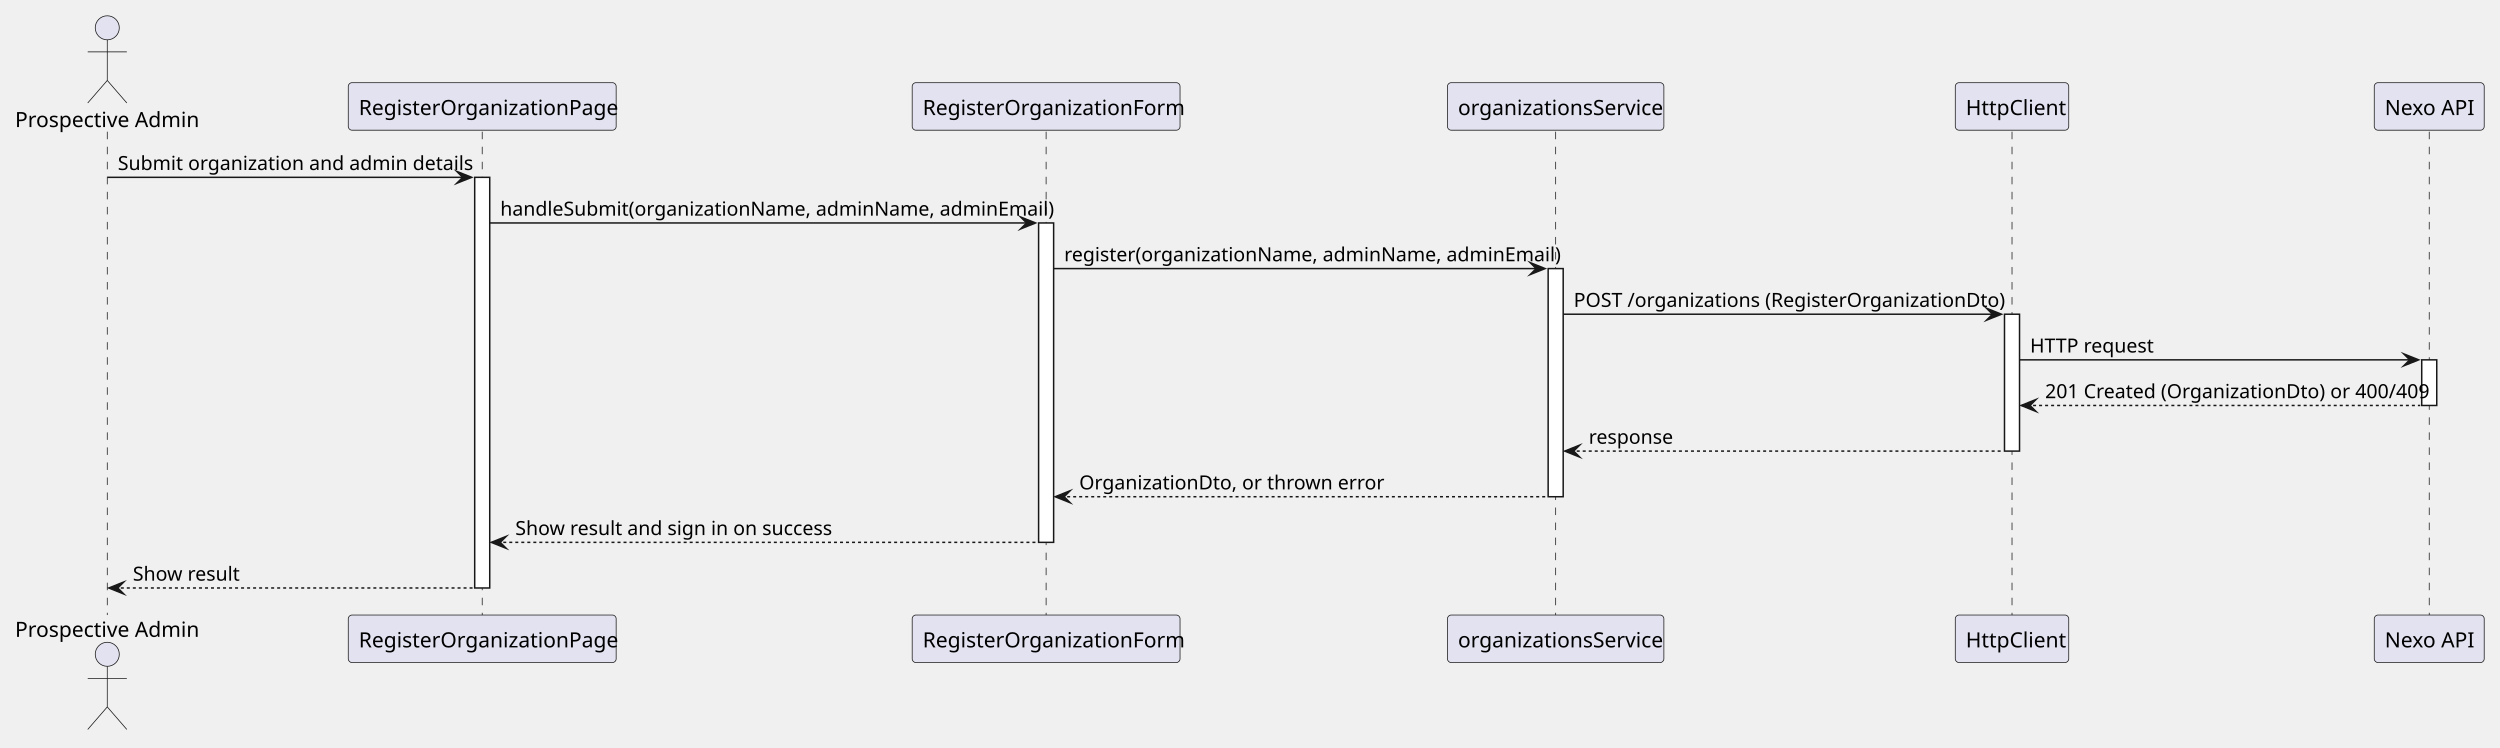
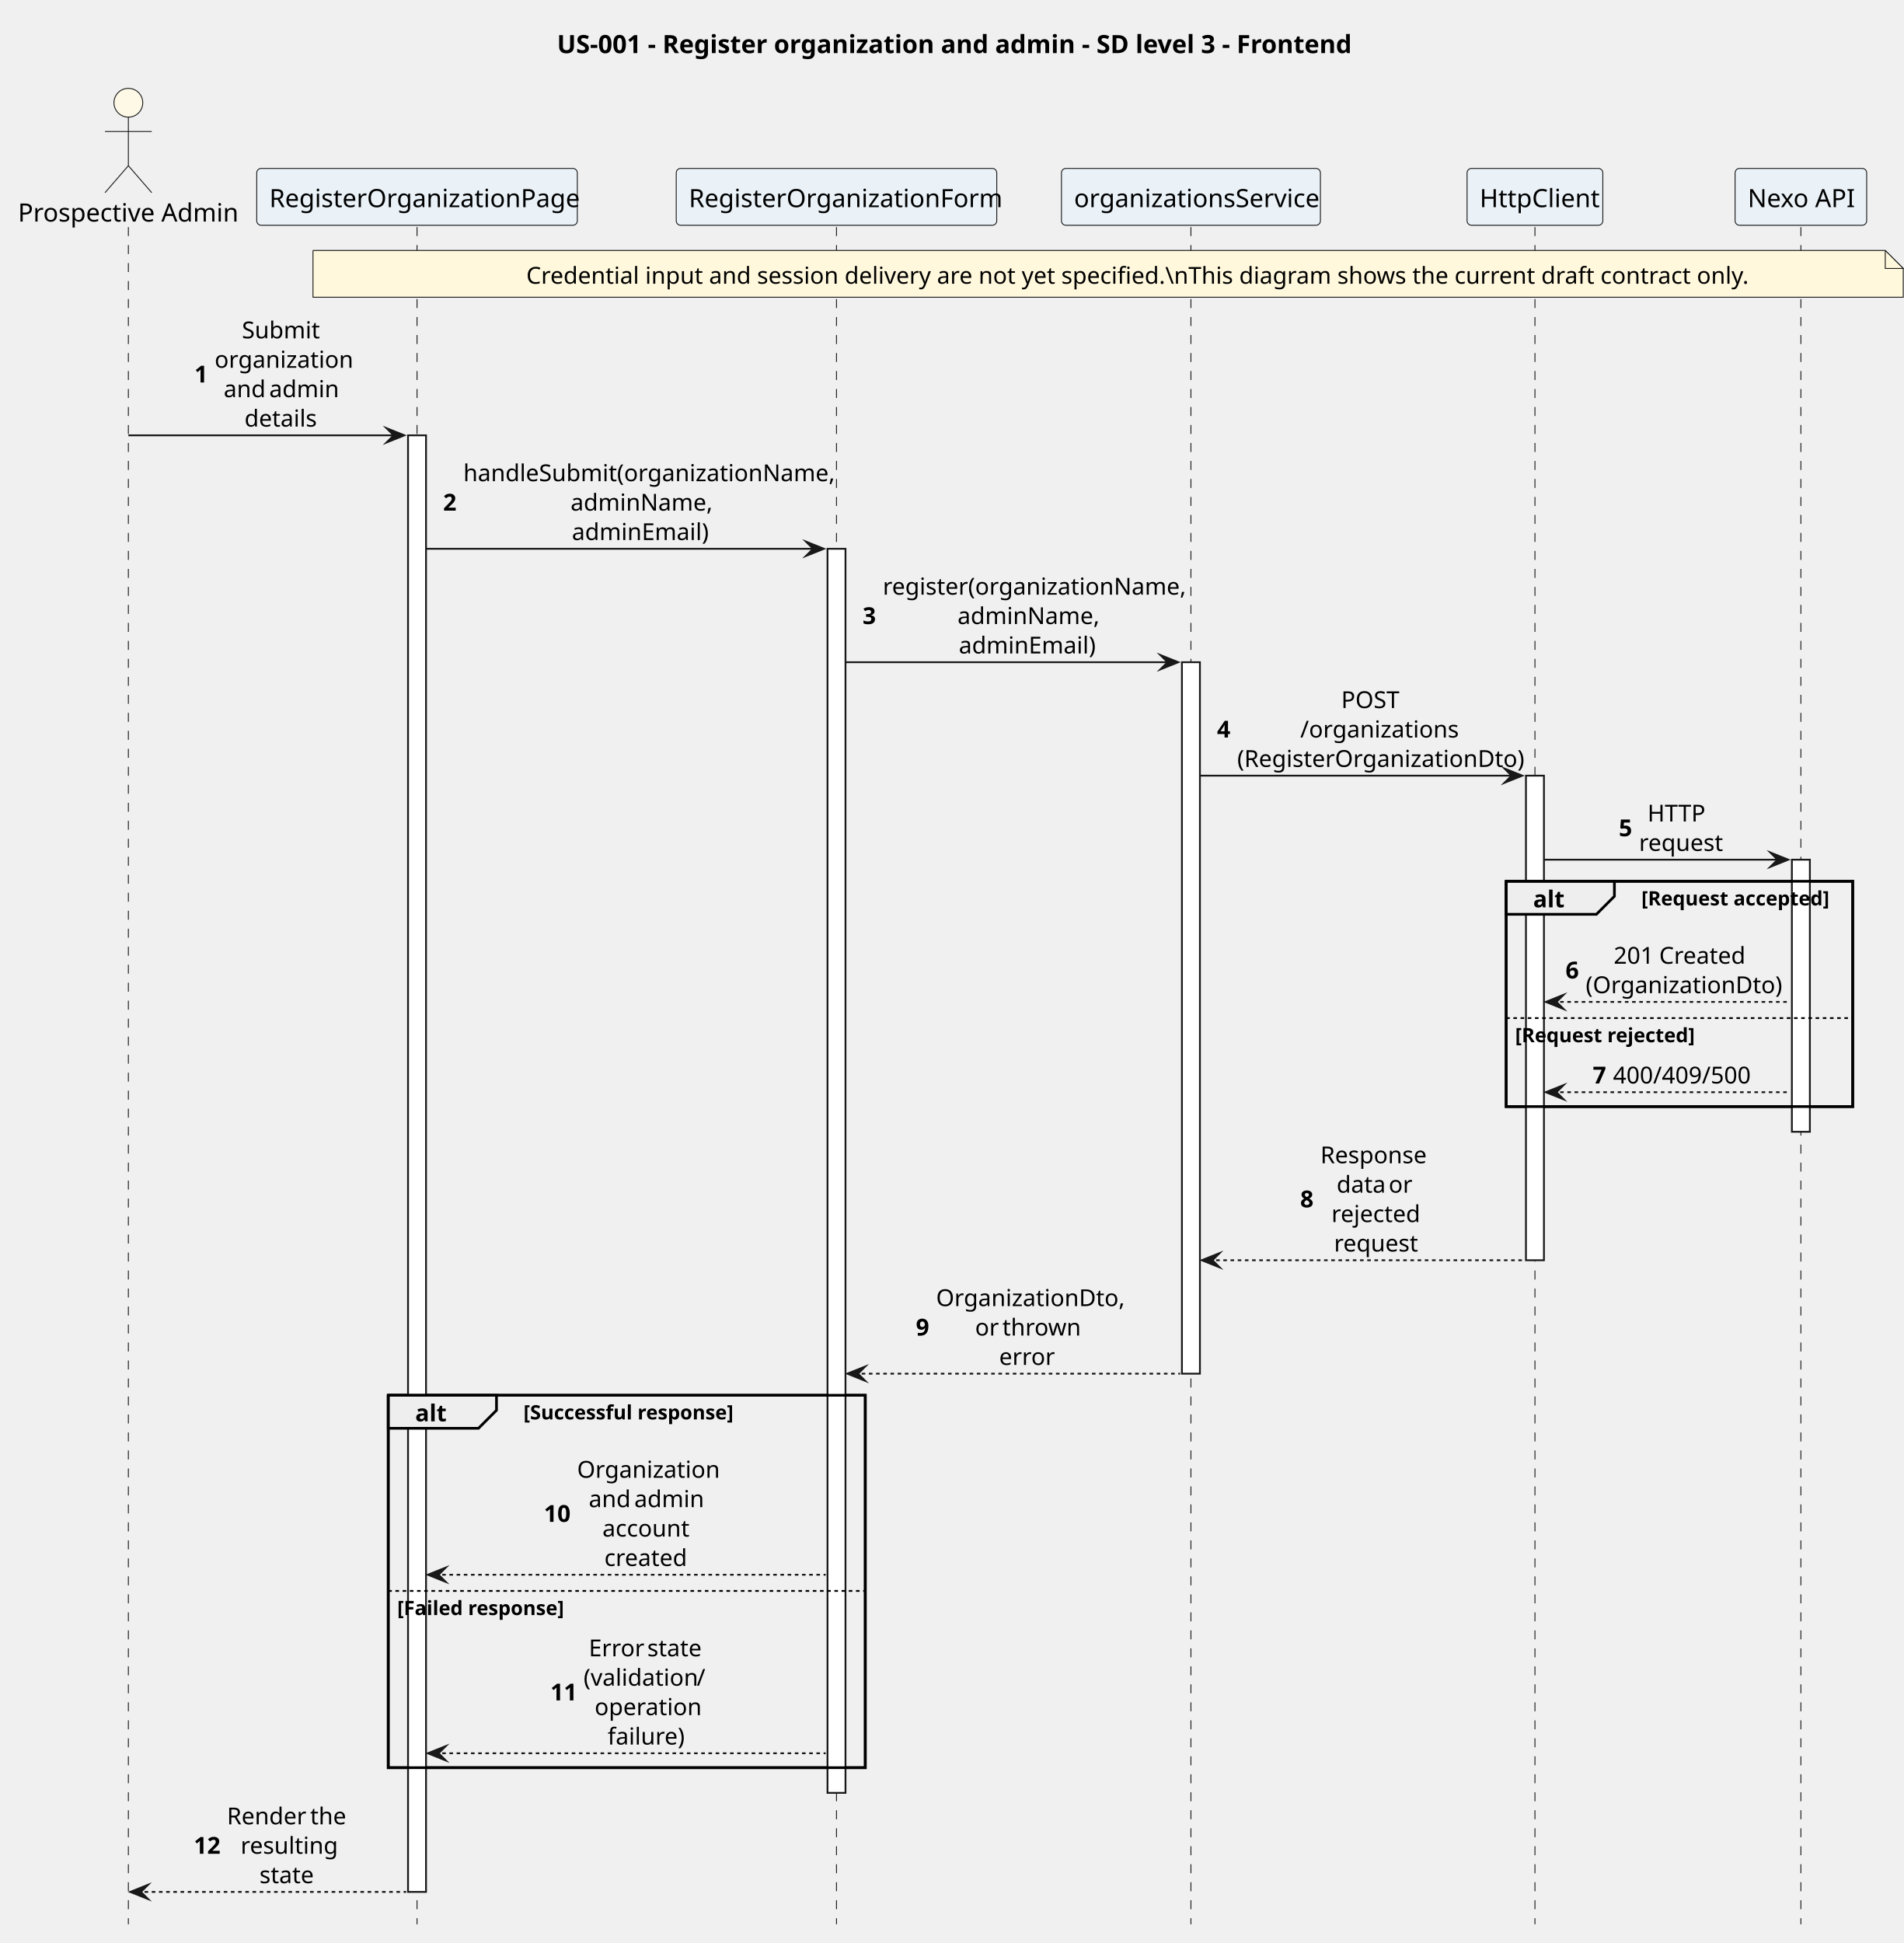
- <svg xmlns="http://www.w3.org/2000/svg" version="1.1" data-diagram-type="SEQUENCE" style="width:1663px;height:497px;background:#FFFFFF;" width="1663px" height="497px" viewBox="0 0 1663 497" zoomAndPan="magnify" preserveAspectRatio="none" contentStyleType="text/css">
+ <svg xmlns="http://www.w3.org/2000/svg" version="1.1" data-diagram-type="SEQUENCE" style="width:1058px;height:1080px;background:#FFFFFF;" width="1058px" height="1080px" viewBox="0 0 1058 1080" zoomAndPan="magnify" preserveAspectRatio="none" contentStyleType="text/css">
  <defs />
  <g font-family="sans-serif" lengthAdjust="spacing">
+     <g class="title" data-source-line="1">
+       <text x="309.633" y="29.533" fill="#000" font-size="14" textLength="428.627" font-weight="700">US-001 - Register organization and admin - SD level 3 - Frontend</text>
+     </g>
+     <rect x="837.251" y="489.844" width="192.642" height="125.242" fill="none" style="stroke:#000;stroke-width:1.5;" />
+     <rect x="215.82" y="775.547" width="265.173" height="207" fill="none" style="stroke:#000;stroke-width:1.5;" />
    <g>
-       <rect x="67.858" y="87.609" width="8" height="321.516" fill="#000" fill-opacity="0" />
-       <line x1="71.358" y1="87.609" x2="71.358" y2="409.125" style="stroke:#181818;stroke-width:0.5;stroke-dasharray:5,5;" />
+       <rect x="67.858" y="126.219" width="8" height="943.383" fill="#000" fill-opacity="0" />
+       <line x1="71.358" y1="126.219" x2="71.358" y2="1069.602" style="stroke:#181818;stroke-width:0.5;stroke-dasharray:5,5;" />
    </g>
    <g>
-       <rect x="317.268" y="87.609" width="8" height="321.516" fill="#000" fill-opacity="0" />
-       <line x1="320.768" y1="87.609" x2="320.768" y2="409.125" style="stroke:#181818;stroke-width:0.5;stroke-dasharray:5,5;" />
+       <rect x="228.32" y="126.219" width="8" height="943.383" fill="#000" fill-opacity="0" />
+       <line x1="231.82" y1="126.219" x2="231.82" y2="1069.602" style="stroke:#181818;stroke-width:0.5;stroke-dasharray:5,5;" />
    </g>
    <g>
-       <rect x="315.768" y="117.961" width="10" height="273.164" fill="#FFF" style="stroke:#181818;stroke-width:1;" />
+       <rect x="226.82" y="241.977" width="10" height="809.625" fill="#FFF" style="stroke:#181818;stroke-width:1;" />
    </g>
    <g>
-       <rect x="692.374" y="87.609" width="8" height="321.516" fill="#000" fill-opacity="0" />
-       <line x1="695.874" y1="87.609" x2="695.874" y2="409.125" style="stroke:#181818;stroke-width:0.5;stroke-dasharray:5,5;" />
+       <rect x="461.493" y="126.219" width="8" height="943.383" fill="#000" fill-opacity="0" />
+       <line x1="464.993" y1="126.219" x2="464.993" y2="1069.602" style="stroke:#181818;stroke-width:0.5;stroke-dasharray:5,5;" />
    </g>
    <g>
-       <rect x="690.874" y="148.313" width="10" height="212.461" fill="#FFF" style="stroke:#181818;stroke-width:1;" />
+       <rect x="459.993" y="305.031" width="10" height="691.516" fill="#FFF" style="stroke:#181818;stroke-width:1;" />
    </g>
    <g>
-       <rect x="1031.33" y="87.609" width="8" height="321.516" fill="#000" fill-opacity="0" />
-       <line x1="1034.83" y1="87.609" x2="1034.83" y2="409.125" style="stroke:#181818;stroke-width:0.5;stroke-dasharray:5,5;" />
+       <rect x="658.517" y="126.219" width="8" height="943.383" fill="#000" fill-opacity="0" />
+       <line x1="662.017" y1="126.219" x2="662.017" y2="1069.602" style="stroke:#181818;stroke-width:0.5;stroke-dasharray:5,5;" />
    </g>
    <g>
-       <rect x="1029.83" y="178.664" width="10" height="151.758" fill="#FFF" style="stroke:#181818;stroke-width:1;" />
+       <rect x="657.017" y="368.086" width="10" height="395.461" fill="#FFF" style="stroke:#181818;stroke-width:1;" />
    </g>
    <g>
-       <rect x="1334.892" y="87.609" width="8" height="321.516" fill="#000" fill-opacity="0" />
-       <line x1="1338.392" y1="87.609" x2="1338.392" y2="409.125" style="stroke:#181818;stroke-width:0.5;stroke-dasharray:5,5;" />
+       <rect x="849.751" y="126.219" width="8" height="943.383" fill="#000" fill-opacity="0" />
+       <line x1="853.251" y1="126.219" x2="853.251" y2="1069.602" style="stroke:#181818;stroke-width:0.5;stroke-dasharray:5,5;" />
    </g>
    <g>
-       <rect x="1333.392" y="209.016" width="10" height="91.055" fill="#FFF" style="stroke:#181818;stroke-width:1;" />
+       <rect x="848.251" y="431.141" width="10" height="269.352" fill="#FFF" style="stroke:#181818;stroke-width:1;" />
    </g>
    <g>
-       <rect x="1612.426" y="87.609" width="8" height="321.516" fill="#000" fill-opacity="0" />
-       <line x1="1615.926" y1="87.609" x2="1615.926" y2="409.125" style="stroke:#181818;stroke-width:0.5;stroke-dasharray:5,5;" />
+       <rect x="997.578" y="126.219" width="8" height="943.383" fill="#000" fill-opacity="0" />
+       <line x1="1001.078" y1="126.219" x2="1001.078" y2="1069.602" style="stroke:#181818;stroke-width:0.5;stroke-dasharray:5,5;" />
    </g>
    <g>
-       <rect x="1610.926" y="239.367" width="10" height="30.352" fill="#FFF" style="stroke:#181818;stroke-width:1;" />
+       <rect x="996.078" y="477.844" width="10" height="151.242" fill="#FFF" style="stroke:#181818;stroke-width:1;" />
    </g>
-     <text x="10" y="84.533" fill="#000" font-size="14" textLength="116.717">Prospective Admin</text>
-     <ellipse cx="71.358" cy="18.5" rx="8" ry="8" fill="#E2E2F0" style="stroke:#181818;stroke-width:0.5;" />
-     <path d="M71.358,26.5 L71.358,53.5 M58.358,34.5 L84.358,34.5 M71.358,53.5 L58.358,68.5 M71.358,53.5 L84.358,68.5" style="stroke:#181818;stroke-width:0.5;" fill="none" />
-     <rect x="231.665" y="55" width="178.206" height="31.609" fill="#E2E2F0" style="stroke:#181818;stroke-width:0.5;" rx="2.5" ry="2.5" />
-     <text x="238.665" y="76.533" fill="#000" font-size="14" textLength="164.206">RegisterOrganizationPage</text>
-     <rect x="606.788" y="55" width="178.172" height="31.609" fill="#E2E2F0" style="stroke:#181818;stroke-width:0.5;" rx="2.5" ry="2.5" />
-     <text x="613.788" y="76.533" fill="#000" font-size="14" textLength="164.172">RegisterOrganizationForm</text>
-     <rect x="962.851" y="55" width="143.958" height="31.609" fill="#E2E2F0" style="stroke:#181818;stroke-width:0.5;" rx="2.5" ry="2.5" />
-     <text x="969.851" y="76.533" fill="#000" font-size="14" textLength="129.958">organizationsService</text>
-     <rect x="1300.657" y="55" width="75.469" height="31.609" fill="#E2E2F0" style="stroke:#181818;stroke-width:0.5;" rx="2.5" ry="2.5" />
-     <text x="1307.657" y="76.533" fill="#000" font-size="14" textLength="61.469">HttpClient</text>
-     <rect x="1579.357" y="55" width="73.138" height="31.609" fill="#E2E2F0" style="stroke:#181818;stroke-width:0.5;" rx="2.5" ry="2.5" />
-     <text x="1586.357" y="76.533" fill="#000" font-size="14" textLength="59.138">Nexo API</text>
-     <text x="10" y="423.658" fill="#000" font-size="14" textLength="116.717">Prospective Admin</text>
-     <ellipse cx="71.358" cy="435.234" rx="8" ry="8" fill="#E2E2F0" style="stroke:#181818;stroke-width:0.5;" />
-     <path d="M71.358,443.234 L71.358,470.234 M58.358,451.234 L84.358,451.234 M71.358,470.234 L58.358,485.234 M71.358,470.234 L84.358,485.234" style="stroke:#181818;stroke-width:0.5;" fill="none" />
-     <rect x="231.665" y="409.125" width="178.206" height="31.609" fill="#E2E2F0" style="stroke:#181818;stroke-width:0.5;" rx="2.5" ry="2.5" />
-     <text x="238.665" y="430.658" fill="#000" font-size="14" textLength="164.206">RegisterOrganizationPage</text>
-     <rect x="606.788" y="409.125" width="178.172" height="31.609" fill="#E2E2F0" style="stroke:#181818;stroke-width:0.5;" rx="2.5" ry="2.5" />
-     <text x="613.788" y="430.658" fill="#000" font-size="14" textLength="164.172">RegisterOrganizationForm</text>
-     <rect x="962.851" y="409.125" width="143.958" height="31.609" fill="#E2E2F0" style="stroke:#181818;stroke-width:0.5;" rx="2.5" ry="2.5" />
-     <text x="969.851" y="430.658" fill="#000" font-size="14" textLength="129.958">organizationsService</text>
-     <rect x="1300.657" y="409.125" width="75.469" height="31.609" fill="#E2E2F0" style="stroke:#181818;stroke-width:0.5;" rx="2.5" ry="2.5" />
-     <text x="1307.657" y="430.658" fill="#000" font-size="14" textLength="61.469">HttpClient</text>
-     <rect x="1579.357" y="409.125" width="73.138" height="31.609" fill="#E2E2F0" style="stroke:#181818;stroke-width:0.5;" rx="2.5" ry="2.5" />
-     <text x="1586.357" y="430.658" fill="#000" font-size="14" textLength="59.138">Nexo API</text>
-     <polygon points="303.768,113.961,313.768,117.961,303.768,121.961,307.768,117.961" fill="#181818" style="stroke:#181818;stroke-width:1;stroke-linejoin:miter;stroke-miterlimit:10;" />
-     <line x1="71.358" y1="117.961" x2="309.768" y2="117.961" style="stroke:#181818;stroke-width:1;" />
-     <text x="78.358" y="113.104" fill="#000" font-size="13" textLength="220.41">Submit organization and admin details</text>
-     <polygon points="678.874,144.313,688.874,148.313,678.874,152.313,682.874,148.313" fill="#181818" style="stroke:#181818;stroke-width:1;stroke-linejoin:miter;stroke-miterlimit:10;" />
-     <line x1="325.768" y1="148.313" x2="684.874" y2="148.313" style="stroke:#181818;stroke-width:1;" />
-     <text x="332.768" y="143.456" fill="#000" font-size="13" textLength="346.106">handleSubmit(organizationName, adminName, adminEmail)</text>
-     <polygon points="1017.83,174.664,1027.83,178.664,1017.83,182.664,1021.83,178.664" fill="#181818" style="stroke:#181818;stroke-width:1;stroke-linejoin:miter;stroke-miterlimit:10;" />
-     <line x1="700.874" y1="178.664" x2="1023.83" y2="178.664" style="stroke:#181818;stroke-width:1;" />
-     <text x="707.874" y="173.808" fill="#000" font-size="13" textLength="309.956">register(organizationName, adminName, adminEmail)</text>
-     <polygon points="1321.392,205.016,1331.392,209.016,1321.392,213.016,1325.392,209.016" fill="#181818" style="stroke:#181818;stroke-width:1;stroke-linejoin:miter;stroke-miterlimit:10;" />
-     <line x1="1039.83" y1="209.016" x2="1327.392" y2="209.016" style="stroke:#181818;stroke-width:1;" />
-     <text x="1046.83" y="204.159" fill="#000" font-size="13" textLength="274.562">POST /organizations (RegisterOrganizationDto)</text>
-     <polygon points="1598.926,235.367,1608.926,239.367,1598.926,243.367,1602.926,239.367" fill="#181818" style="stroke:#181818;stroke-width:1;stroke-linejoin:miter;stroke-miterlimit:10;" />
-     <line x1="1343.392" y1="239.367" x2="1604.926" y2="239.367" style="stroke:#181818;stroke-width:1;" />
-     <text x="1350.392" y="234.511" fill="#000" font-size="13" textLength="80.914">HTTP request</text>
-     <polygon points="1354.392,265.719,1344.392,269.719,1354.392,273.719,1350.392,269.719" fill="#181818" style="stroke:#181818;stroke-width:1;stroke-linejoin:miter;stroke-miterlimit:10;" />
-     <line x1="1348.392" y1="269.719" x2="1609.926" y2="269.719" style="stroke:#181818;stroke-width:1;stroke-dasharray:2,2;" />
-     <text x="1360.392" y="264.862" fill="#000" font-size="13" textLength="243.534">201 Created (OrganizationDto) or 400/409</text>
-     <polygon points="1050.83,296.07,1040.83,300.07,1050.83,304.07,1046.83,300.07" fill="#181818" style="stroke:#181818;stroke-width:1;stroke-linejoin:miter;stroke-miterlimit:10;" />
-     <line x1="1044.83" y1="300.07" x2="1332.392" y2="300.07" style="stroke:#181818;stroke-width:1;stroke-dasharray:2,2;" />
-     <text x="1056.83" y="295.214" fill="#000" font-size="13" textLength="53.479">response</text>
-     <polygon points="711.874,326.422,701.874,330.422,711.874,334.422,707.874,330.422" fill="#181818" style="stroke:#181818;stroke-width:1;stroke-linejoin:miter;stroke-miterlimit:10;" />
-     <line x1="705.874" y1="330.422" x2="1028.83" y2="330.422" style="stroke:#181818;stroke-width:1;stroke-dasharray:2,2;" />
-     <text x="717.874" y="325.565" fill="#000" font-size="13" textLength="186.412">OrganizationDto, or thrown error</text>
-     <polygon points="336.768,356.773,326.768,360.773,336.768,364.773,332.768,360.773" fill="#181818" style="stroke:#181818;stroke-width:1;stroke-linejoin:miter;stroke-miterlimit:10;" />
-     <line x1="330.768" y1="360.773" x2="689.874" y2="360.773" style="stroke:#181818;stroke-width:1;stroke-dasharray:2,2;" />
-     <text x="342.768" y="355.917" fill="#000" font-size="13" textLength="203.055">Show result and sign in on success</text>
-     <polygon points="82.358,387.125,72.358,391.125,82.358,395.125,78.358,391.125" fill="#181818" style="stroke:#181818;stroke-width:1;stroke-linejoin:miter;stroke-miterlimit:10;" />
-     <line x1="76.358" y1="391.125" x2="314.768" y2="391.125" style="stroke:#181818;stroke-width:1;stroke-dasharray:2,2;" />
-     <text x="88.358" y="386.269" fill="#000" font-size="13" textLength="67.92">Show result</text>
+     <text x="10" y="123.143" fill="#000" font-size="14" textLength="116.717">Prospective Admin</text>
+     <ellipse cx="71.358" cy="57.109" rx="8" ry="8" fill="#FEF9E7" style="stroke:#181818;stroke-width:0.5;" />
+     <path d="M71.358,65.109 L71.358,92.109 M58.358,73.109 L84.358,73.109 M71.358,92.109 L58.358,107.109 M71.358,92.109 L84.358,107.109" style="stroke:#181818;stroke-width:0.5;" fill="none" />
+     <rect x="142.717" y="93.609" width="178.206" height="31.609" fill="#EAF2F8" style="stroke:#181818;stroke-width:0.5;" rx="2.5" ry="2.5" />
+     <text x="149.717" y="115.143" fill="#000" font-size="14" textLength="164.206">RegisterOrganizationPage</text>
+     <rect x="375.907" y="93.609" width="178.172" height="31.609" fill="#EAF2F8" style="stroke:#181818;stroke-width:0.5;" rx="2.5" ry="2.5" />
+     <text x="382.907" y="115.143" fill="#000" font-size="14" textLength="164.172">RegisterOrganizationForm</text>
+     <rect x="590.038" y="93.609" width="143.958" height="31.609" fill="#EAF2F8" style="stroke:#181818;stroke-width:0.5;" rx="2.5" ry="2.5" />
+     <text x="597.038" y="115.143" fill="#000" font-size="14" textLength="129.958">organizationsService</text>
+     <rect x="815.517" y="93.609" width="75.469" height="31.609" fill="#EAF2F8" style="stroke:#181818;stroke-width:0.5;" rx="2.5" ry="2.5" />
+     <text x="822.517" y="115.143" fill="#000" font-size="14" textLength="61.469">HttpClient</text>
+     <rect x="964.509" y="93.609" width="73.138" height="31.609" fill="#EAF2F8" style="stroke:#181818;stroke-width:0.5;" rx="2.5" ry="2.5" />
+     <text x="971.509" y="115.143" fill="#000" font-size="14" textLength="59.138">Nexo API</text>
+     <path d="M173.984,139.219 L173.984,165.219 L1057.984,165.219 L1057.984,149.219 L1047.984,139.219 L173.984,139.219" style="stroke:#181818;stroke-width:0.5;" fill="#FFF8DC" />
+     <path d="M1047.984,139.219 L1047.984,149.219 L1057.984,149.219 L1047.984,139.219" style="stroke:#181818;stroke-width:0.5;" fill="#FFF8DC" />
+     <text x="292.563" y="157.714" fill="#000" font-size="13" textLength="638.771">Credential input and session delivery are not yet specified.\nThis diagram shows the current draft contract only.</text>
+     <polygon points="214.82,237.977,224.82,241.977,214.82,245.977,218.82,241.977" fill="#181818" style="stroke:#181818;stroke-width:1;stroke-linejoin:miter;stroke-miterlimit:10;" />
+     <line x1="71.358" y1="241.977" x2="220.82" y2="241.977" style="stroke:#181818;stroke-width:1;" />
+     <text x="108.061" y="212.593" fill="#000" font-size="13" font-weight="700">1</text>
+     <text x="134.474" y="188.065" fill="#000" font-size="13" textLength="40.46">Submit</text>
+     <text x="119.291" y="204.417" fill="#000" font-size="13" textLength="70.827">organization</text>
+     <text x="124.35" y="220.769" fill="#000" font-size="13" textLength="21.69">and</text>
+     <text x="146.04" y="220.769" fill="#000" font-size="13"> </text>
+     <text x="149.651" y="220.769" fill="#000" font-size="13" textLength="35.407">admin</text>
+     <text x="135.915" y="237.12" fill="#000" font-size="13" textLength="37.578">details</text>
+     <polygon points="447.993,301.031,457.993,305.031,447.993,309.031,451.993,305.031" fill="#181818" style="stroke:#181818;stroke-width:1;stroke-linejoin:miter;stroke-miterlimit:10;" />
+     <line x1="236.82" y1="305.031" x2="453.993" y2="305.031" style="stroke:#181818;stroke-width:1;" />
+     <text x="246.32" y="283.823" fill="#000" font-size="13" font-weight="700">2</text>
+     <text x="257.55" y="267.472" fill="#000" font-size="13" textLength="192.943">handleSubmit(organizationName,</text>
+     <text x="317.173" y="283.823" fill="#000" font-size="13" textLength="73.696">adminName,</text>
+     <text x="317.9" y="300.175" fill="#000" font-size="13" textLength="72.243">adminEmail)</text>
+     <polygon points="645.017,364.086,655.017,368.086,645.017,372.086,649.017,368.086" fill="#181818" style="stroke:#181818;stroke-width:1;stroke-linejoin:miter;stroke-miterlimit:10;" />
+     <line x1="469.993" y1="368.086" x2="651.017" y2="368.086" style="stroke:#181818;stroke-width:1;" />
+     <text x="479.493" y="346.878" fill="#000" font-size="13" font-weight="700">3</text>
+     <text x="490.723" y="330.526" fill="#000" font-size="13" textLength="156.793">register(organizationName,</text>
+     <text x="532.272" y="346.878" fill="#000" font-size="13" textLength="73.696">adminName,</text>
+     <text x="532.999" y="363.229" fill="#000" font-size="13" textLength="72.243">adminEmail)</text>
+     <polygon points="836.251,427.141,846.251,431.141,836.251,435.141,840.251,431.141" fill="#181818" style="stroke:#181818;stroke-width:1;stroke-linejoin:miter;stroke-miterlimit:10;" />
+     <line x1="667.017" y1="431.141" x2="842.251" y2="431.141" style="stroke:#181818;stroke-width:1;" />
+     <text x="676.517" y="409.933" fill="#000" font-size="13" font-weight="700">4</text>
+     <text x="745.552" y="393.581" fill="#000" font-size="13" textLength="35.395">POST</text>
+     <text x="722.779" y="409.933" fill="#000" font-size="13" textLength="80.939">/organizations</text>
+     <text x="687.747" y="426.284" fill="#000" font-size="13" textLength="151.004">(RegisterOrganizationDto)</text>
+     <polygon points="984.078,473.844,994.078,477.844,984.078,481.844,988.078,477.844" fill="#181818" style="stroke:#181818;stroke-width:1;stroke-linejoin:miter;stroke-miterlimit:10;" />
+     <line x1="858.251" y1="477.844" x2="990.078" y2="477.844" style="stroke:#181818;stroke-width:1;" />
+     <text x="899.869" y="464.812" fill="#000" font-size="13" font-weight="700">5</text>
+     <text x="915.809" y="456.636" fill="#000" font-size="13" textLength="33.941">HTTP</text>
+     <text x="911.099" y="472.987" fill="#000" font-size="13" textLength="43.361">request</text>
+     <path d="M837.251,489.844 L897.422,489.844 L897.422,498.195 L887.422,508.195 L837.251,508.195 L837.251,489.844" style="stroke:#000;stroke-width:1.5;" fill="#EEE" />
+     <rect x="837.251" y="489.844" width="192.642" height="125.242" fill="none" style="stroke:#000;stroke-width:1.5;" />
+     <text x="852.251" y="504.339" fill="#000" font-size="13" textLength="15.171" font-weight="700">alt</text>
+     <text x="912.422" y="503.263" fill="#000" font-size="11" textLength="101.471" font-weight="700">[Request accepted]</text>
+     <polygon points="869.251,552.898,859.251,556.898,869.251,560.898,865.251,556.898" fill="#181818" style="stroke:#181818;stroke-width:1;stroke-linejoin:miter;stroke-miterlimit:10;" />
+     <line x1="863.251" y1="556.898" x2="995.078" y2="556.898" style="stroke:#181818;stroke-width:1;stroke-dasharray:2,2;" />
+     <text x="870.251" y="543.866" fill="#000" font-size="13" font-weight="700">6</text>
+     <text x="897.004" y="535.69" fill="#000" font-size="13" textLength="21.69">201</text>
+     <text x="918.694" y="535.69" fill="#000" font-size="13"> </text>
+     <text x="922.306" y="535.69" fill="#000" font-size="13" textLength="46.249">Created</text>
+     <text x="881.481" y="552.042" fill="#000" font-size="13" textLength="102.597">(OrganizationDto)</text>
+     <line x1="837.251" y1="565.898" x2="1029.893" y2="565.898" style="stroke:#000;stroke-width:1;stroke-dasharray:2,2;" />
+     <text x="842.251" y="579.317" fill="#000" font-size="11" textLength="95.971" font-weight="700">[Request rejected]</text>
+     <polygon points="869.251,603.086,859.251,607.086,869.251,611.086,865.251,607.086" fill="#181818" style="stroke:#181818;stroke-width:1;stroke-linejoin:miter;stroke-miterlimit:10;" />
+     <line x1="863.251" y1="607.086" x2="995.078" y2="607.086" style="stroke:#181818;stroke-width:1;stroke-dasharray:2,2;" />
+     <text x="885.403" y="602.229" fill="#000" font-size="13" font-weight="700">7</text>
+     <text x="896.633" y="602.229" fill="#000" font-size="13" textLength="72.293">400/409/500</text>
+     <polygon points="678.017,696.492,668.017,700.492,678.017,704.492,674.017,700.492" fill="#181818" style="stroke:#181818;stroke-width:1;stroke-linejoin:miter;stroke-miterlimit:10;" />
+     <line x1="672.017" y1="700.492" x2="847.251" y2="700.492" style="stroke:#181818;stroke-width:1;stroke-dasharray:2,2;" />
+     <text x="722.75" y="671.108" fill="#000" font-size="13" font-weight="700">8</text>
+     <text x="733.98" y="646.581" fill="#000" font-size="13" textLength="58.538">Response</text>
+     <text x="743.012" y="662.933" fill="#000" font-size="13" textLength="25.302">data</text>
+     <text x="768.314" y="662.933" fill="#000" font-size="13"> </text>
+     <text x="771.926" y="662.933" fill="#000" font-size="13" textLength="11.559">or</text>
+     <text x="740.124" y="679.284" fill="#000" font-size="13" textLength="46.249">rejected</text>
+     <text x="741.568" y="695.636" fill="#000" font-size="13" textLength="43.361">request</text>
+     <polygon points="480.993,759.547,470.993,763.547,480.993,767.547,476.993,763.547" fill="#181818" style="stroke:#181818;stroke-width:1;stroke-linejoin:miter;stroke-miterlimit:10;" />
+     <line x1="474.993" y1="763.547" x2="656.017" y2="763.547" style="stroke:#181818;stroke-width:1;stroke-dasharray:2,2;" />
+     <text x="509.115" y="742.339" fill="#000" font-size="13" font-weight="700">9</text>
+     <text x="520.344" y="725.987" fill="#000" font-size="13" textLength="97.551">OrganizationDto,</text>
+     <text x="542.025" y="742.339" fill="#000" font-size="13" textLength="11.559">or</text>
+     <text x="553.584" y="742.339" fill="#000" font-size="13"> </text>
+     <text x="557.196" y="742.339" fill="#000" font-size="13" textLength="39.019">thrown</text>
+     <text x="555.396" y="758.69" fill="#000" font-size="13" textLength="27.447">error</text>
+     <path d="M215.82,775.547 L275.991,775.547 L275.991,783.898 L265.991,793.898 L215.82,793.898 L215.82,775.547" style="stroke:#000;stroke-width:1.5;" fill="#EEE" />
+     <rect x="215.82" y="775.547" width="265.173" height="207" fill="none" style="stroke:#000;stroke-width:1.5;" />
+     <text x="230.82" y="790.042" fill="#000" font-size="13" textLength="15.171" font-weight="700">alt</text>
+     <text x="290.991" y="788.966" fill="#000" font-size="11" textLength="117.375" font-weight="700">[Successful response]</text>
+     <polygon points="247.82,871.305,237.82,875.305,247.82,879.305,243.82,875.305" fill="#181818" style="stroke:#181818;stroke-width:1;stroke-linejoin:miter;stroke-miterlimit:10;" />
+     <line x1="241.82" y1="875.305" x2="458.993" y2="875.305" style="stroke:#181818;stroke-width:1;stroke-dasharray:2,2;" />
+     <text x="302.322" y="845.921" fill="#000" font-size="13" textLength="14.46" font-weight="700">10</text>
+     <text x="320.782" y="821.394" fill="#000" font-size="13" textLength="73.709">Organization</text>
+     <text x="327.282" y="837.745" fill="#000" font-size="13" textLength="21.69">and</text>
+     <text x="348.972" y="837.745" fill="#000" font-size="13"> </text>
+     <text x="352.584" y="837.745" fill="#000" font-size="13" textLength="35.407">admin</text>
+     <text x="334.871" y="854.097" fill="#000" font-size="13" textLength="45.532">account</text>
+     <text x="335.956" y="870.448" fill="#000" font-size="13" textLength="43.361">created</text>
+     <line x1="215.82" y1="884.305" x2="480.993" y2="884.305" style="stroke:#000;stroke-width:1;stroke-dasharray:2,2;" />
+     <text x="220.82" y="897.724" fill="#000" font-size="11" textLength="91.078" font-weight="700">[Failed response]</text>
+     <polygon points="247.82,970.547,237.82,974.547,247.82,978.547,243.82,974.547" fill="#181818" style="stroke:#181818;stroke-width:1;stroke-linejoin:miter;stroke-miterlimit:10;" />
+     <line x1="241.82" y1="974.547" x2="458.993" y2="974.547" style="stroke:#181818;stroke-width:1;stroke-dasharray:2,2;" />
+     <text x="305.937" y="945.163" fill="#000" font-size="13" textLength="14.46" font-weight="700">11</text>
+     <text x="327.295" y="920.636" fill="#000" font-size="13" textLength="28.888">Error</text>
+     <text x="356.183" y="920.636" fill="#000" font-size="13"> </text>
+     <text x="359.795" y="920.636" fill="#000" font-size="13" textLength="28.184">state</text>
+     <text x="324.397" y="936.987" fill="#000" font-size="13" textLength="59.255">(validation</text>
+     <text x="383.652" y="936.987" fill="#000" font-size="13"> </text>
+     <text x="387.264" y="936.987" fill="#000" font-size="13">/</text>
+     <text x="330.532" y="953.339" fill="#000" font-size="13" textLength="54.209">operation</text>
+     <text x="337.768" y="969.69" fill="#000" font-size="13" textLength="39.736">failure)</text>
+     <polygon points="82.358,1047.602,72.358,1051.602,82.358,1055.602,78.358,1051.602" fill="#181818" style="stroke:#181818;stroke-width:1;stroke-linejoin:miter;stroke-miterlimit:10;" />
+     <line x1="76.358" y1="1051.602" x2="225.82" y2="1051.602" style="stroke:#181818;stroke-width:1;stroke-dasharray:2,2;" />
+     <text x="107.699" y="1030.394" fill="#000" font-size="13" textLength="14.46" font-weight="700">12</text>
+     <text x="126.159" y="1014.042" fill="#000" font-size="13" textLength="42.637">Render</text>
+     <text x="168.796" y="1014.042" fill="#000" font-size="13"> </text>
+     <text x="172.408" y="1014.042" fill="#000" font-size="13" textLength="18.072">the</text>
+     <text x="133.75" y="1030.394" fill="#000" font-size="13" textLength="49.137">resulting</text>
+     <text x="144.227" y="1046.745" fill="#000" font-size="13" textLength="28.184">state</text>
  </g>
</svg>
